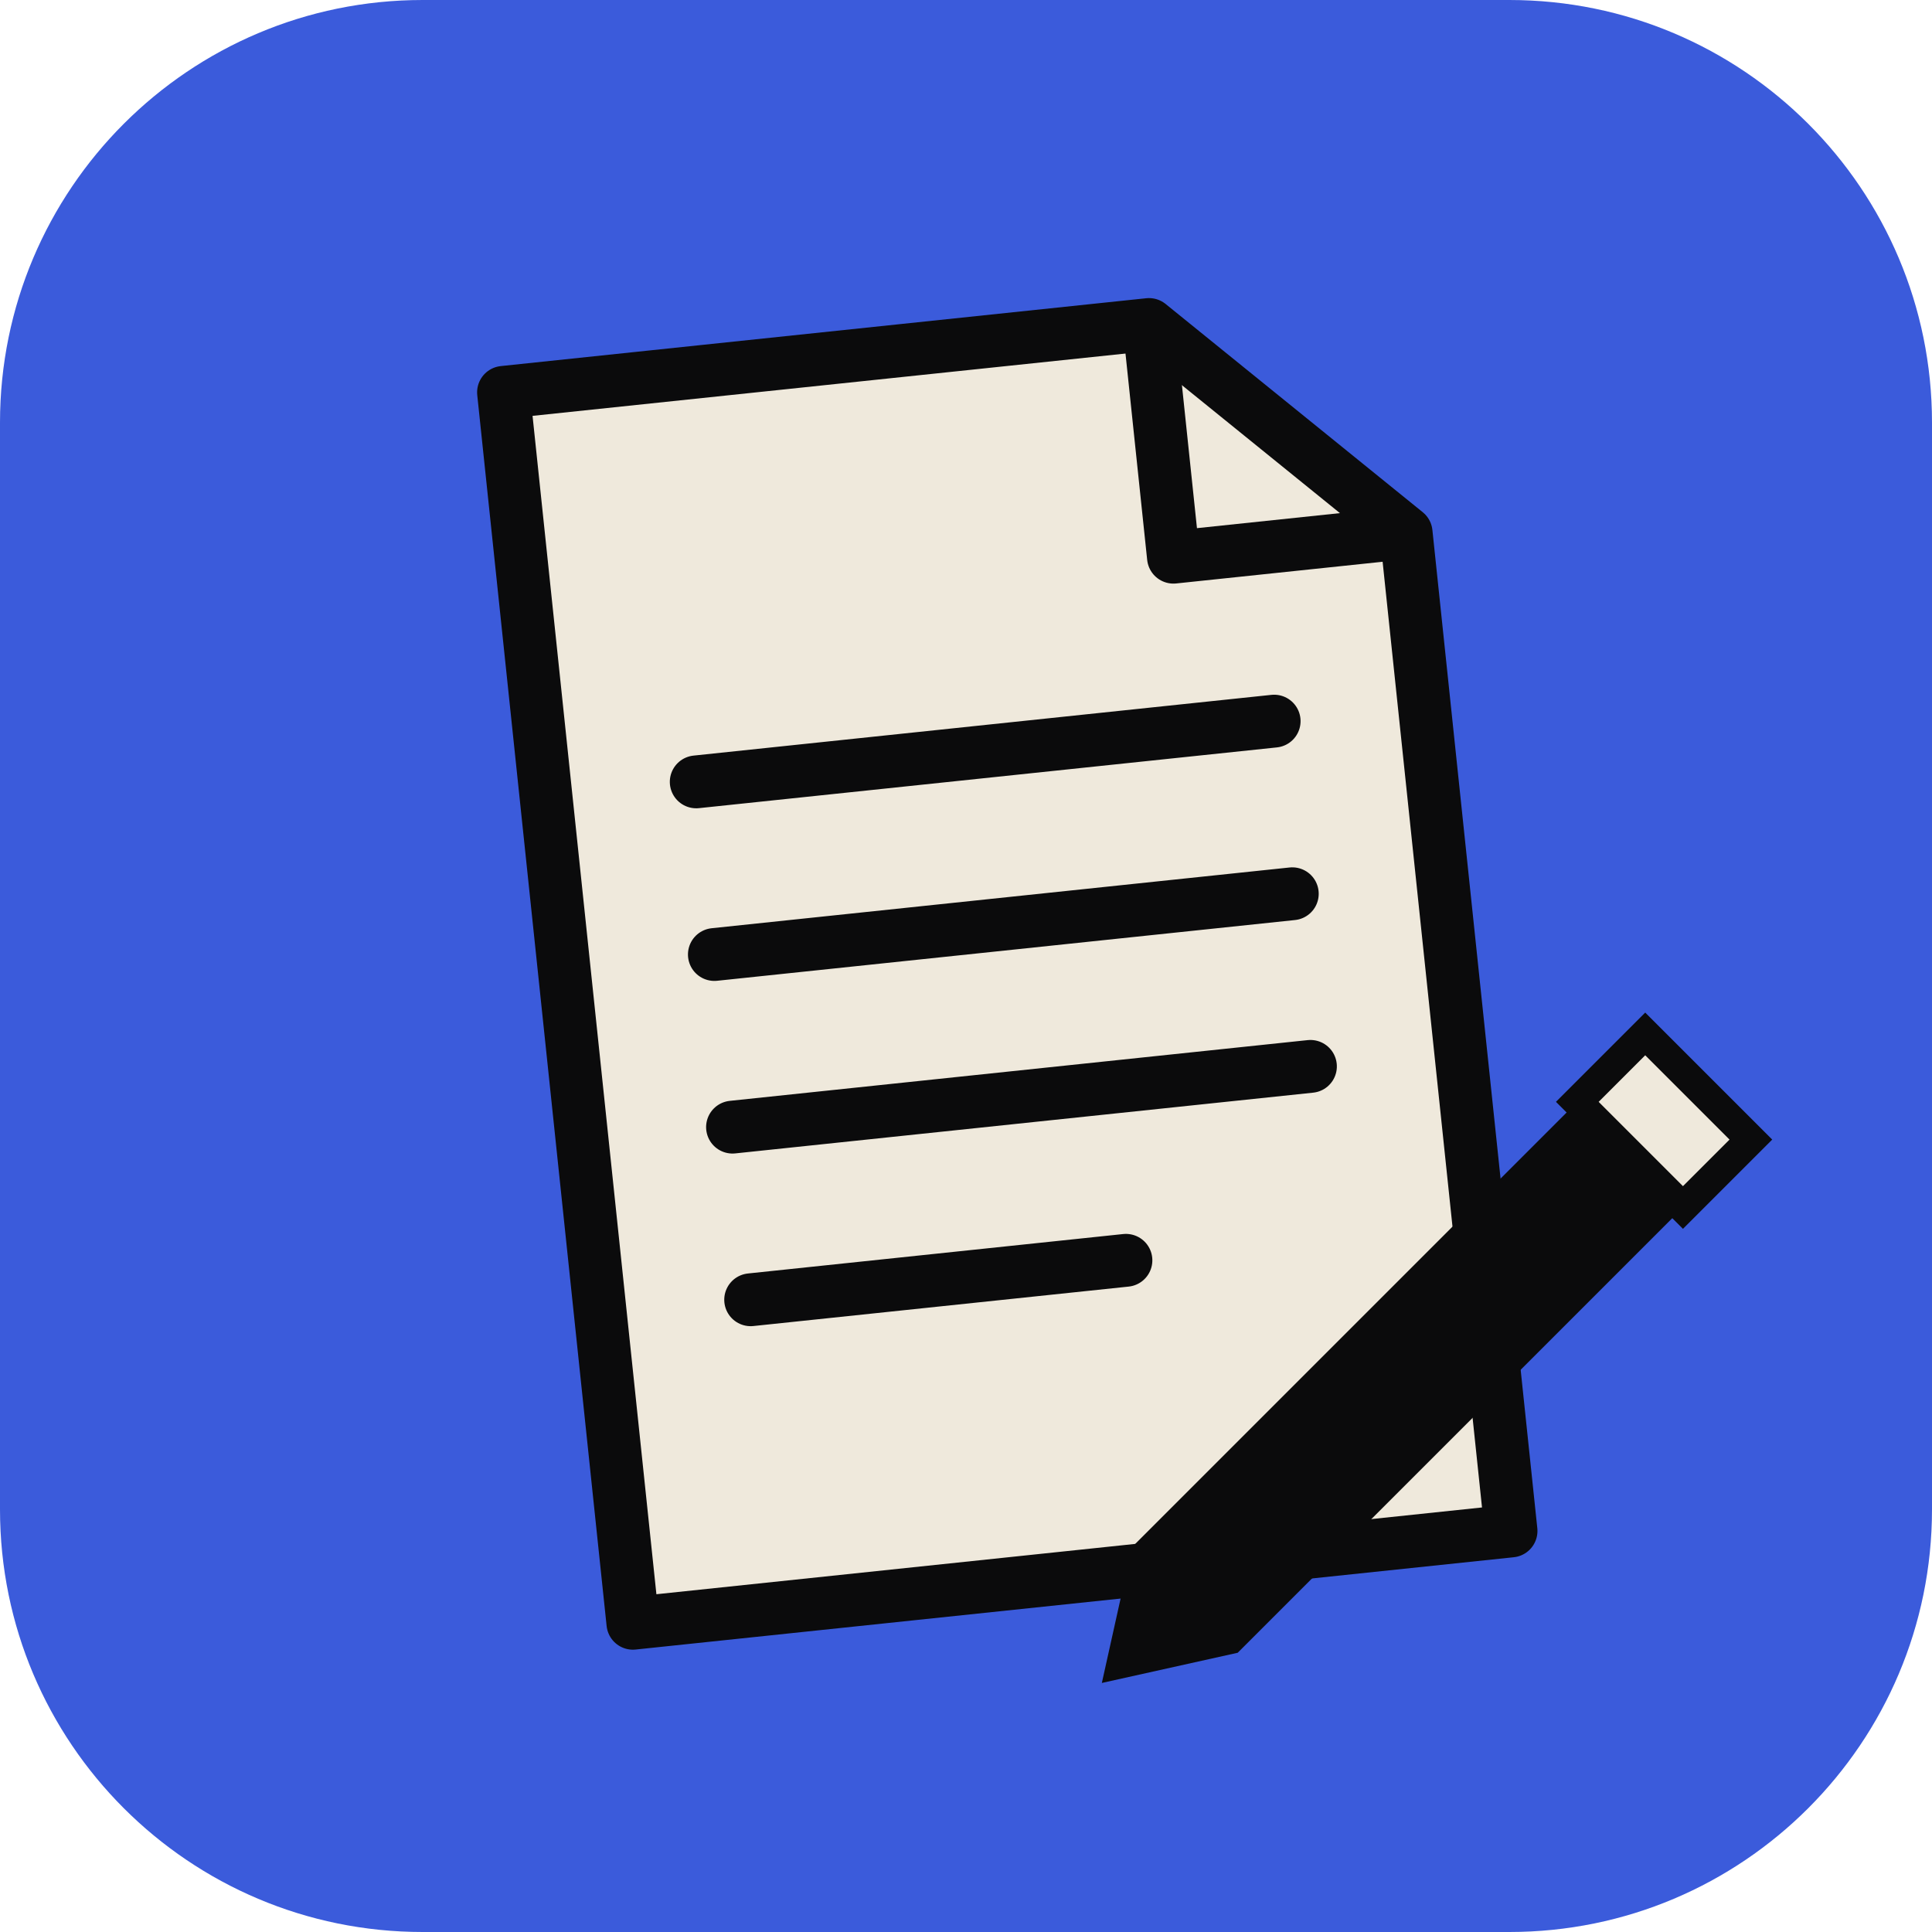
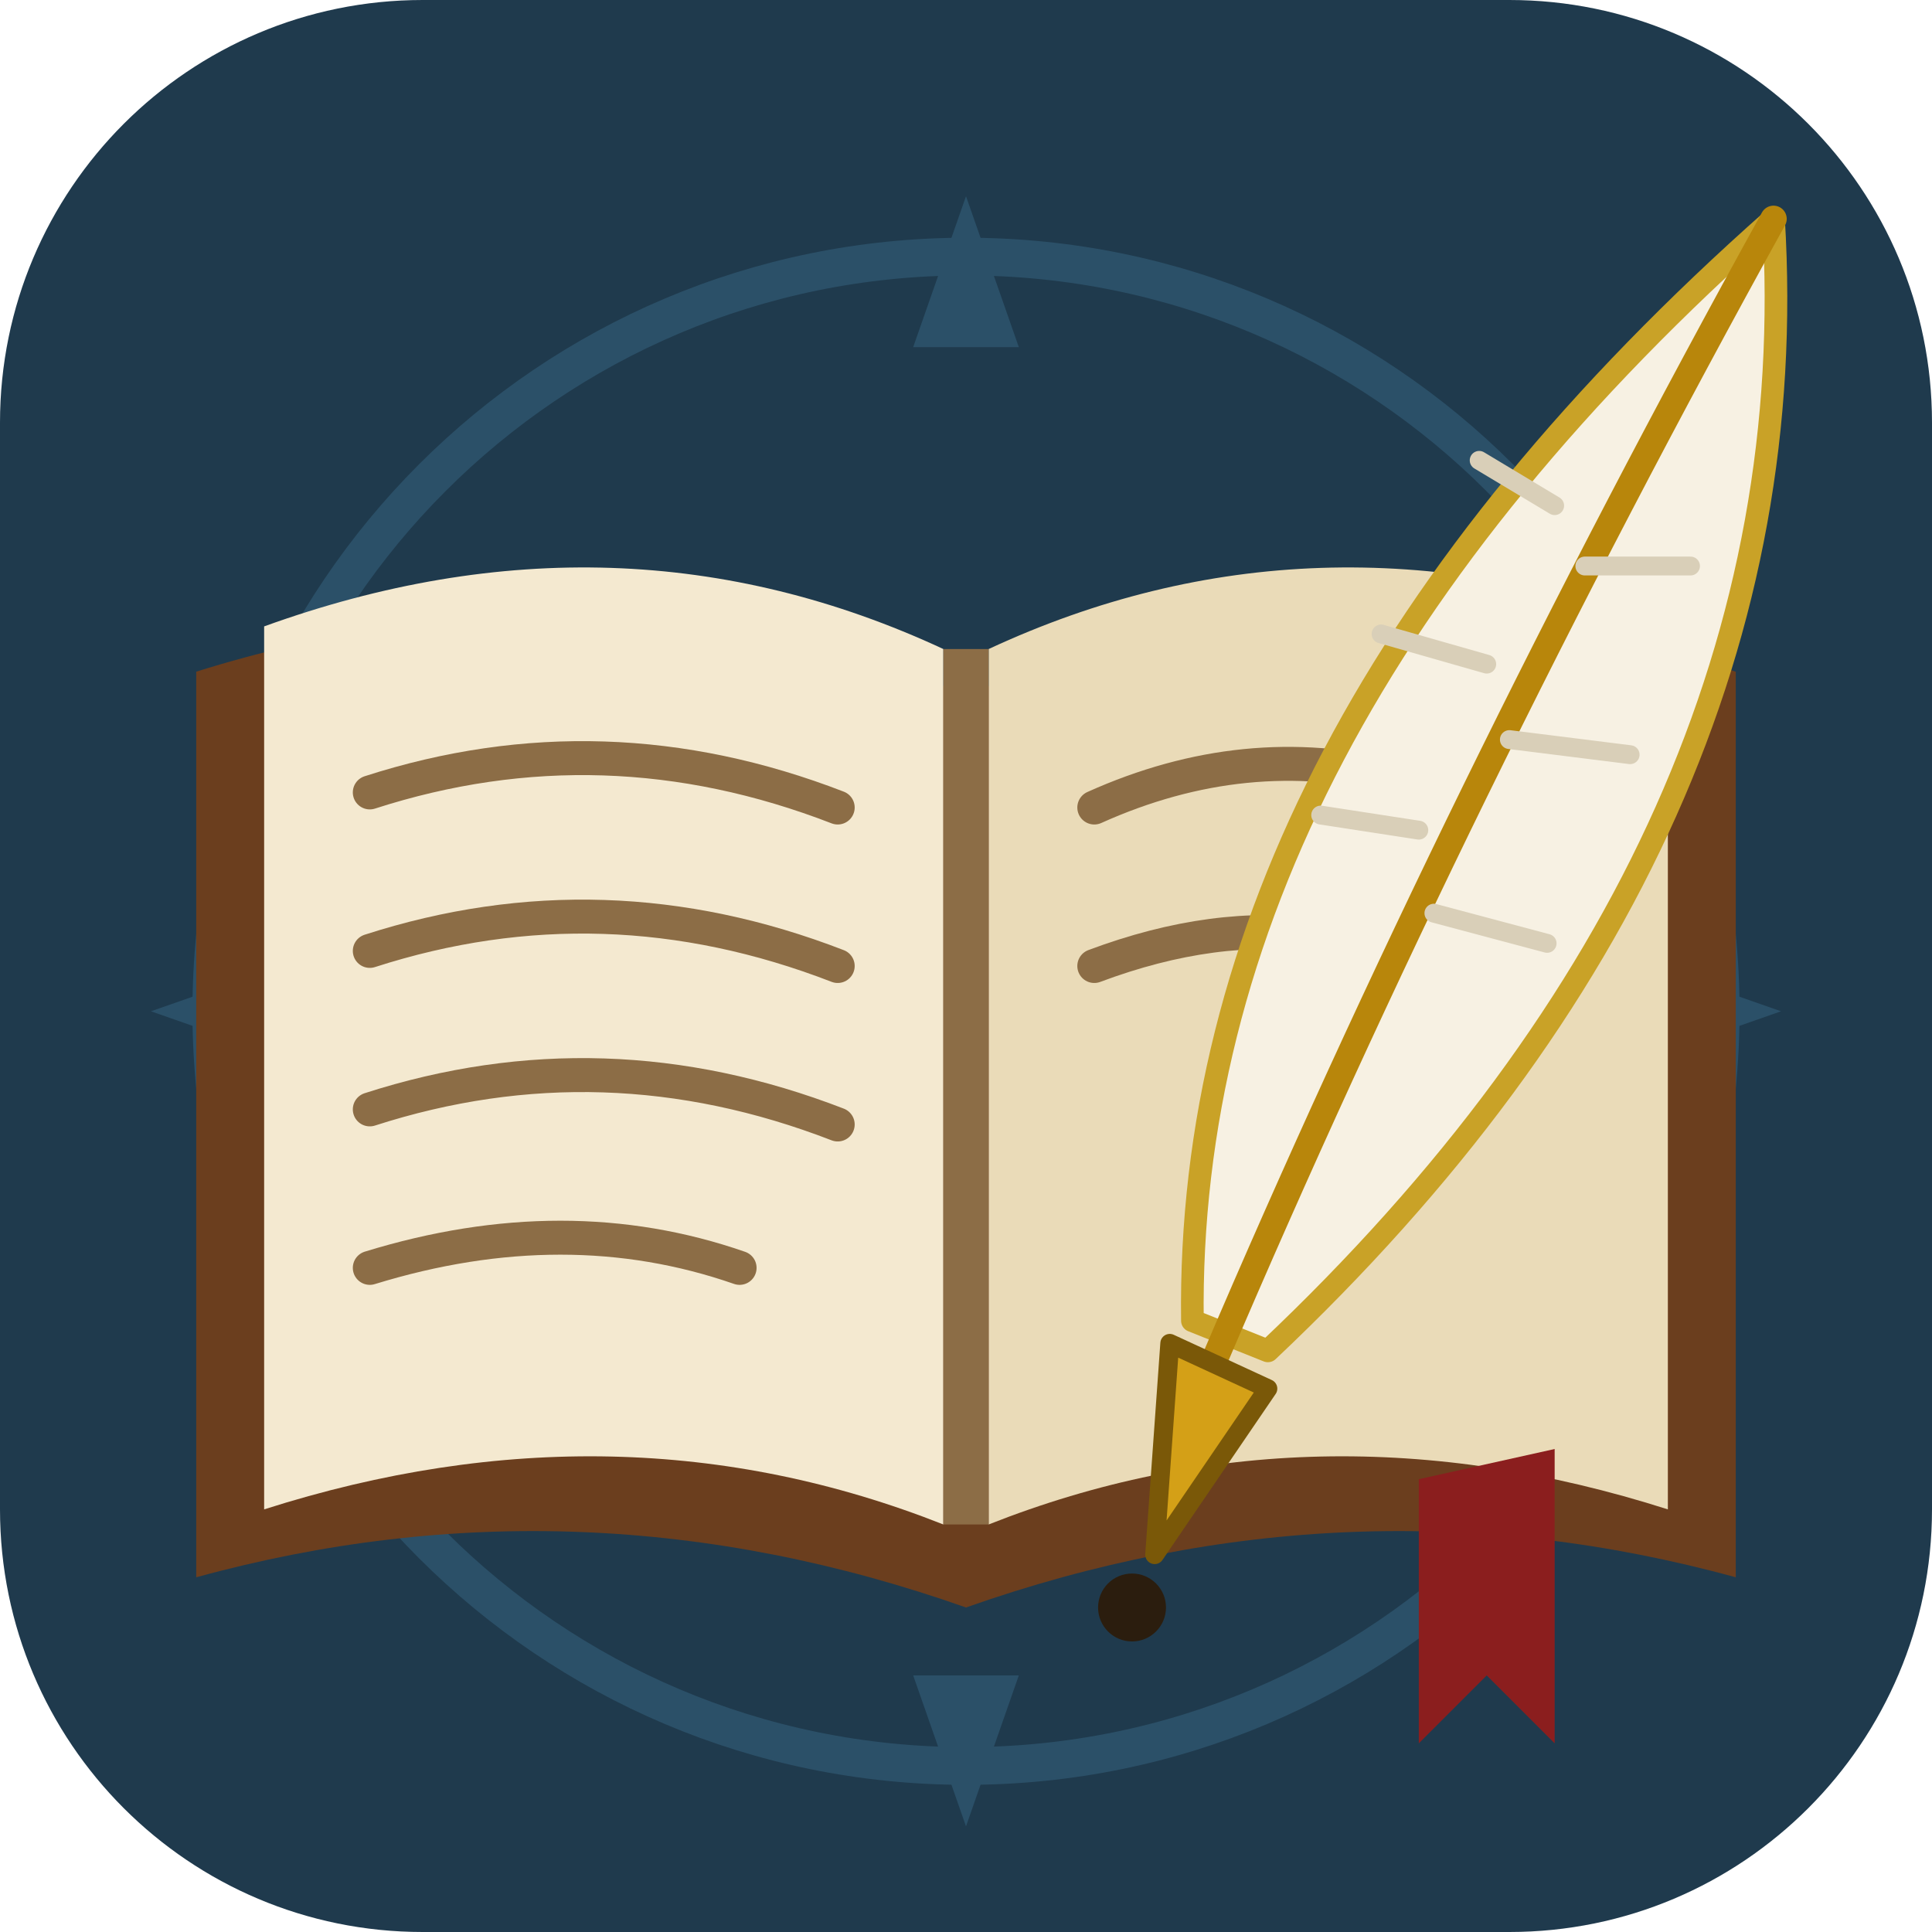
<svg xmlns="http://www.w3.org/2000/svg" viewBox="0 0 512 512">
-   <rect width="512" height="512" rx="112" fill="#3B5BDB" />
-   <g transform="rotate(-6 256 256)">
-     <path d="M150 92 H322 L384 154 V420 H150 Z" fill="#efe9dc" stroke="#0b0b0c" stroke-width="14" stroke-linejoin="round" />
-     <path d="M322 92 V154 H384" fill="none" stroke="#0b0b0c" stroke-width="14" stroke-linejoin="round" />
-     <g stroke="#0b0b0c" stroke-width="14" stroke-linecap="round">
-       <line x1="190" y1="200" x2="344" y2="200" />
-       <line x1="190" y1="246" x2="344" y2="246" />
-       <line x1="190" y1="292" x2="344" y2="292" />
-       <line x1="190" y1="338" x2="290" y2="338" />
-     </g>
+   <rect width="512" height="512" rx="112" fill="#1F3A4D" />
+   <circle cx="256" cy="268" r="200" fill="none" stroke="#2B5068" stroke-width="10" />
+   <g fill="#2B5068">
+     <path d="M256 52 L270 92 L242 92 Z" />
+     <path d="M256 484 L242 444 L270 444 Z" />
+     <path d="M40 268 L80 254 L80 282 Z" />
+     <path d="M472 268 L432 282 L432 254 Z" />
  </g>
-   <path d="M300 410 L418 292 L446 320 L328 438 L292 446 Z" fill="#0b0b0c" />
-   <path d="M418 292 L436 274 L464 302 L446 320 Z" fill="#efe9dc" stroke="#0b0b0c" stroke-width="8" />
+   <path d="M52 178 Q154 146 256 184 Q358 146 460 178 L460 418 Q358 390 256 426 Q154 390 52 418 Z" fill="#6B3E1E" />
+   <path d="M70 166 Q164 132 250 172 L250 404 Q164 370 70 400 Z" fill="#F4E9D0" />
+   <path d="M262 172 Q348 132 442 166 L442 400 Q348 370 262 404 Z" fill="#EADBB8" />
+   <path d="M250 172 L262 172 L262 404 L250 404 Z" fill="#8C6D46" />
+   <g fill="none" stroke="#8C6D46" stroke-width="9" stroke-linecap="round">
+     <path d="M98 210 Q160 190 222 214" />
+     <path d="M98 252 Q160 232 222 256" />
+     <path d="M98 294 Q160 274 222 298" />
+     <path d="M98 336 Q150 320 196 336" />
+     <path d="M290 214 Q330 196 370 206" />
+     <path d="M290 256 Q322 244 350 248" />
+   </g>
+   <path d="M376 392 L376 462 L394 444 L412 462 L412 384 Z" fill="#8B1E1E" />
+   <path d="M316 350 Q314 196 470 58 Q480 222 336 358 Z" fill="#F7F1E3" stroke="#C9A227" stroke-width="6" stroke-linejoin="round" />
+   <path d="M470 58 Q386 210 322 360" fill="none" stroke="#B8860B" stroke-width="7" stroke-linecap="round" />
+   <g fill="none" stroke="#D9CFB8" stroke-width="5" stroke-linecap="round">
+     <path d="M412 134 L392 122" />
+     <path d="M394 176 L366 168" />
+     <path d="M376 220 L350 216" />
+     <path d="M420 150 L448 150" />
+     <path d="M400 196 L432 200" />
+     <path d="M380 242 L410 250" />
+   </g>
+   <path d="M310 356 L336 368 L306 412 Z" fill="#D4A017" stroke="#7A5808" stroke-width="5" stroke-linejoin="round" />
+   <circle cx="300" cy="426" r="9" fill="#2B1D0E" />
</svg>
